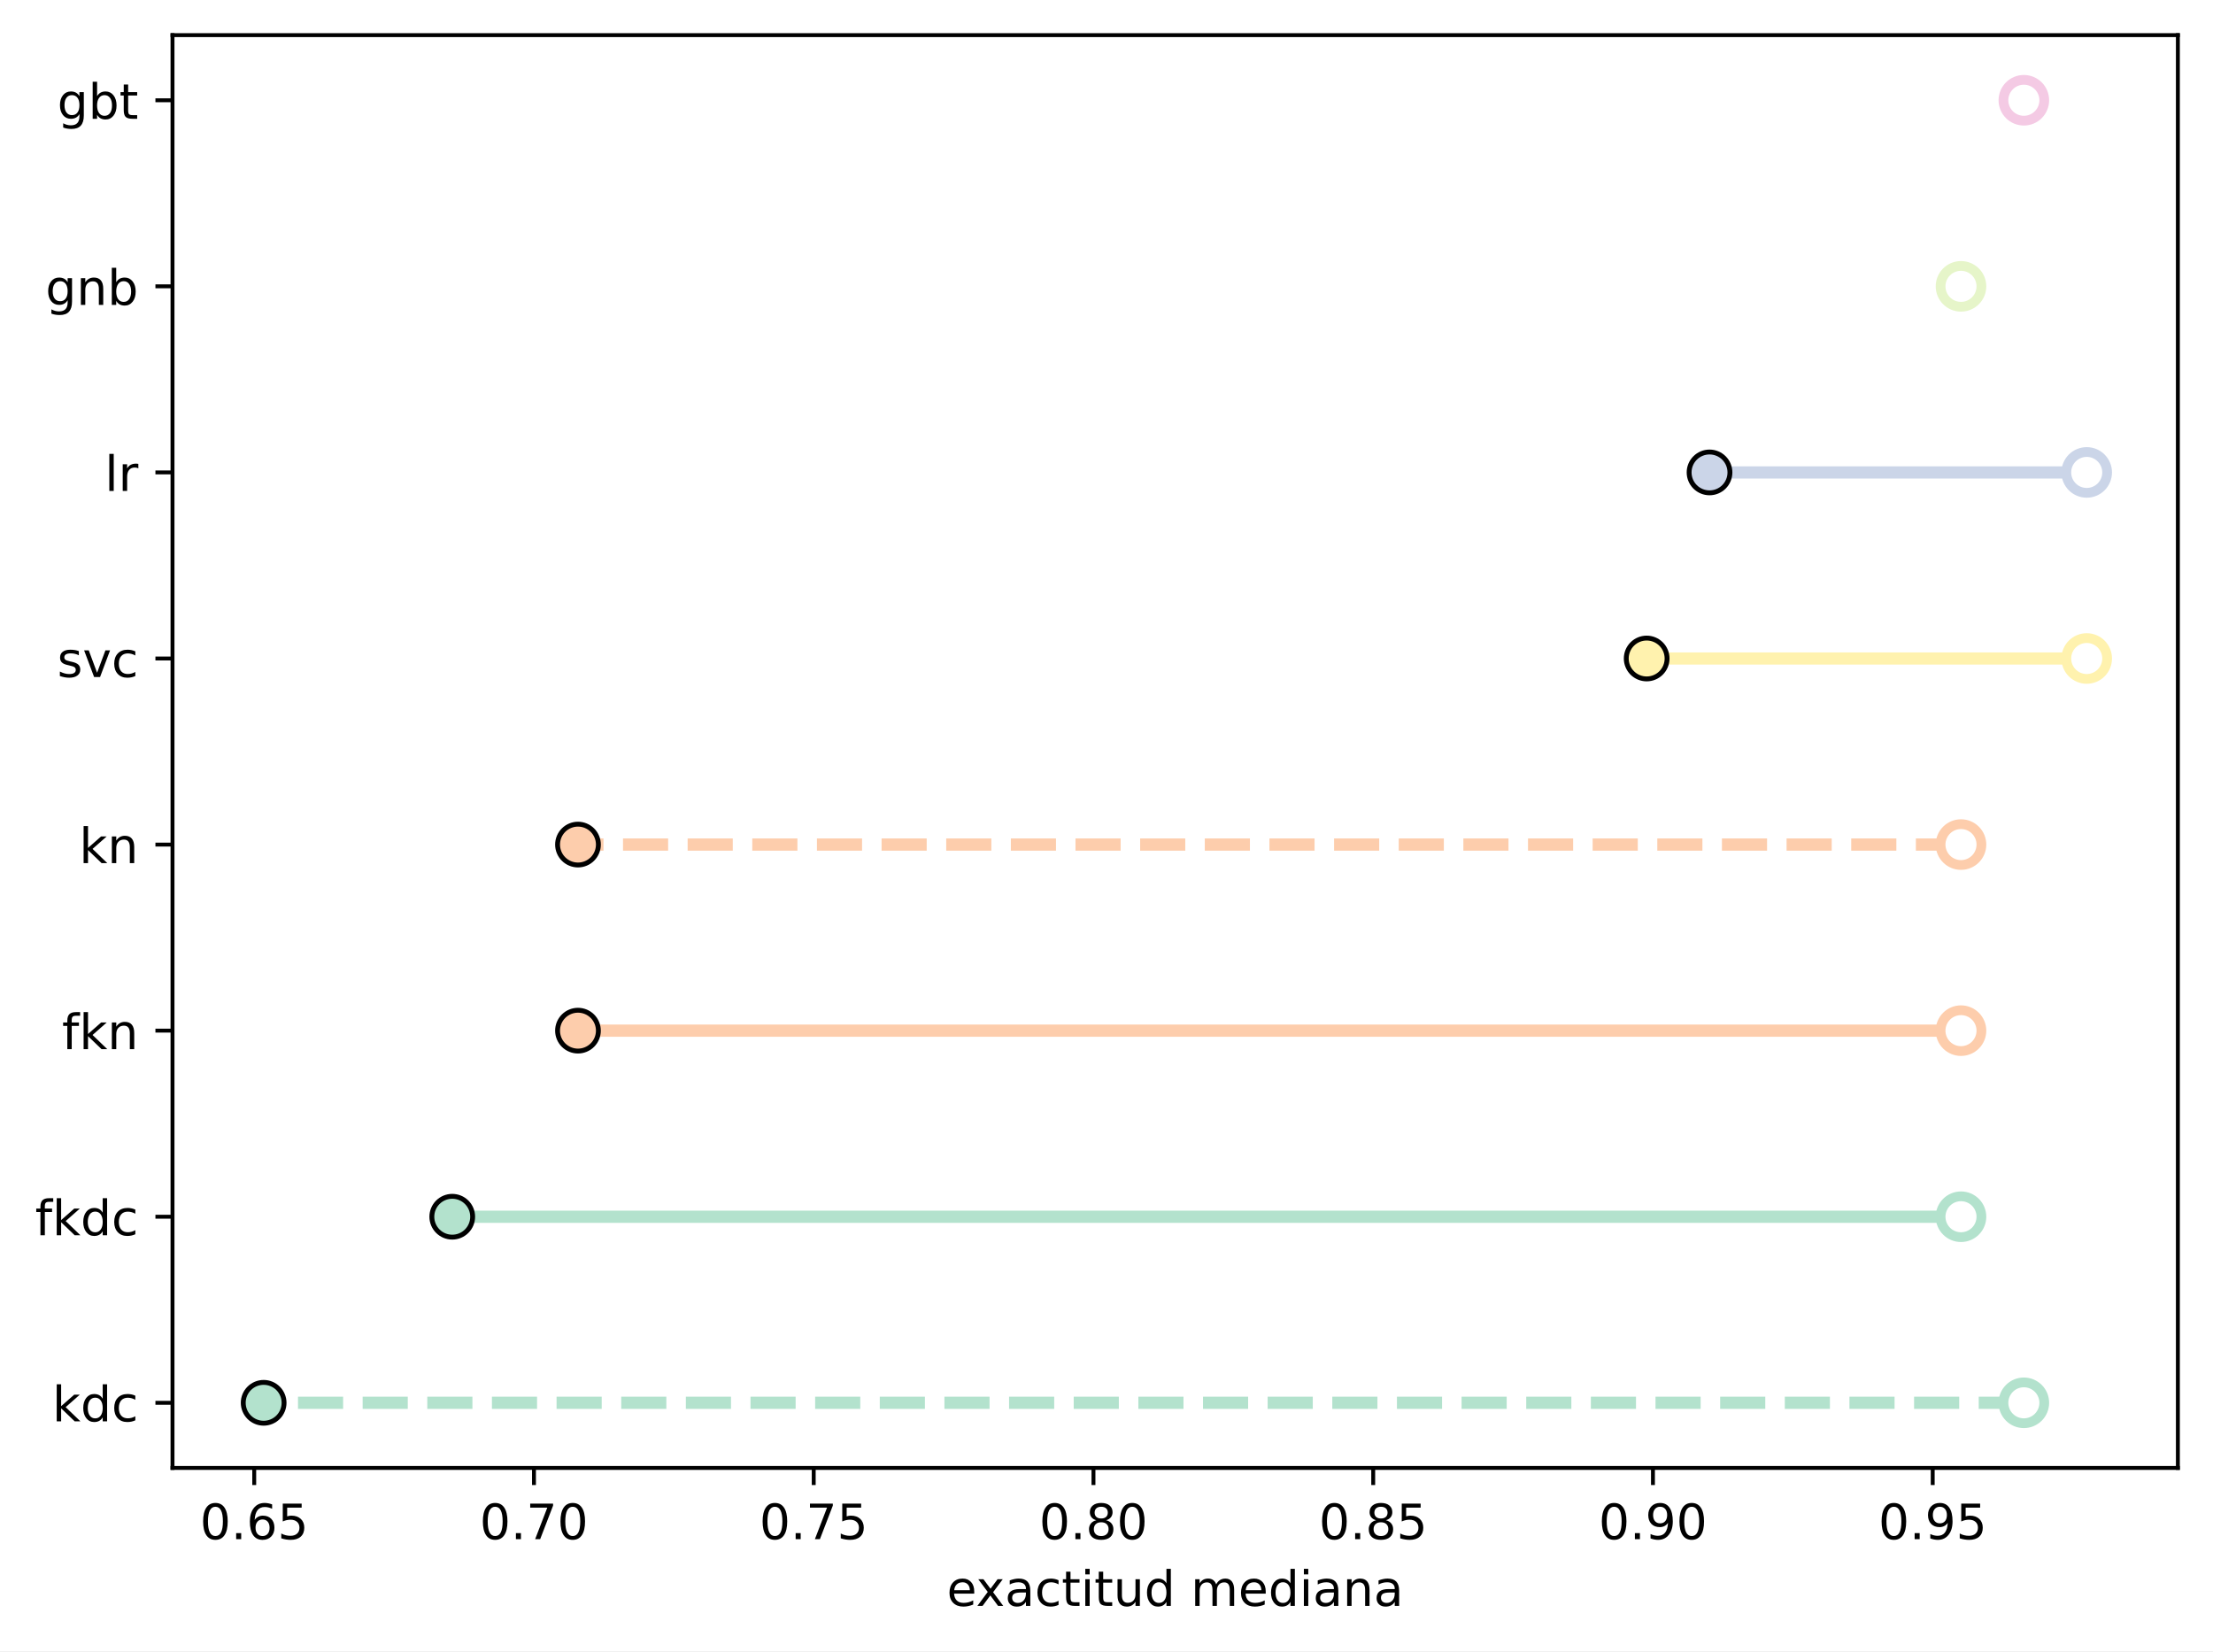
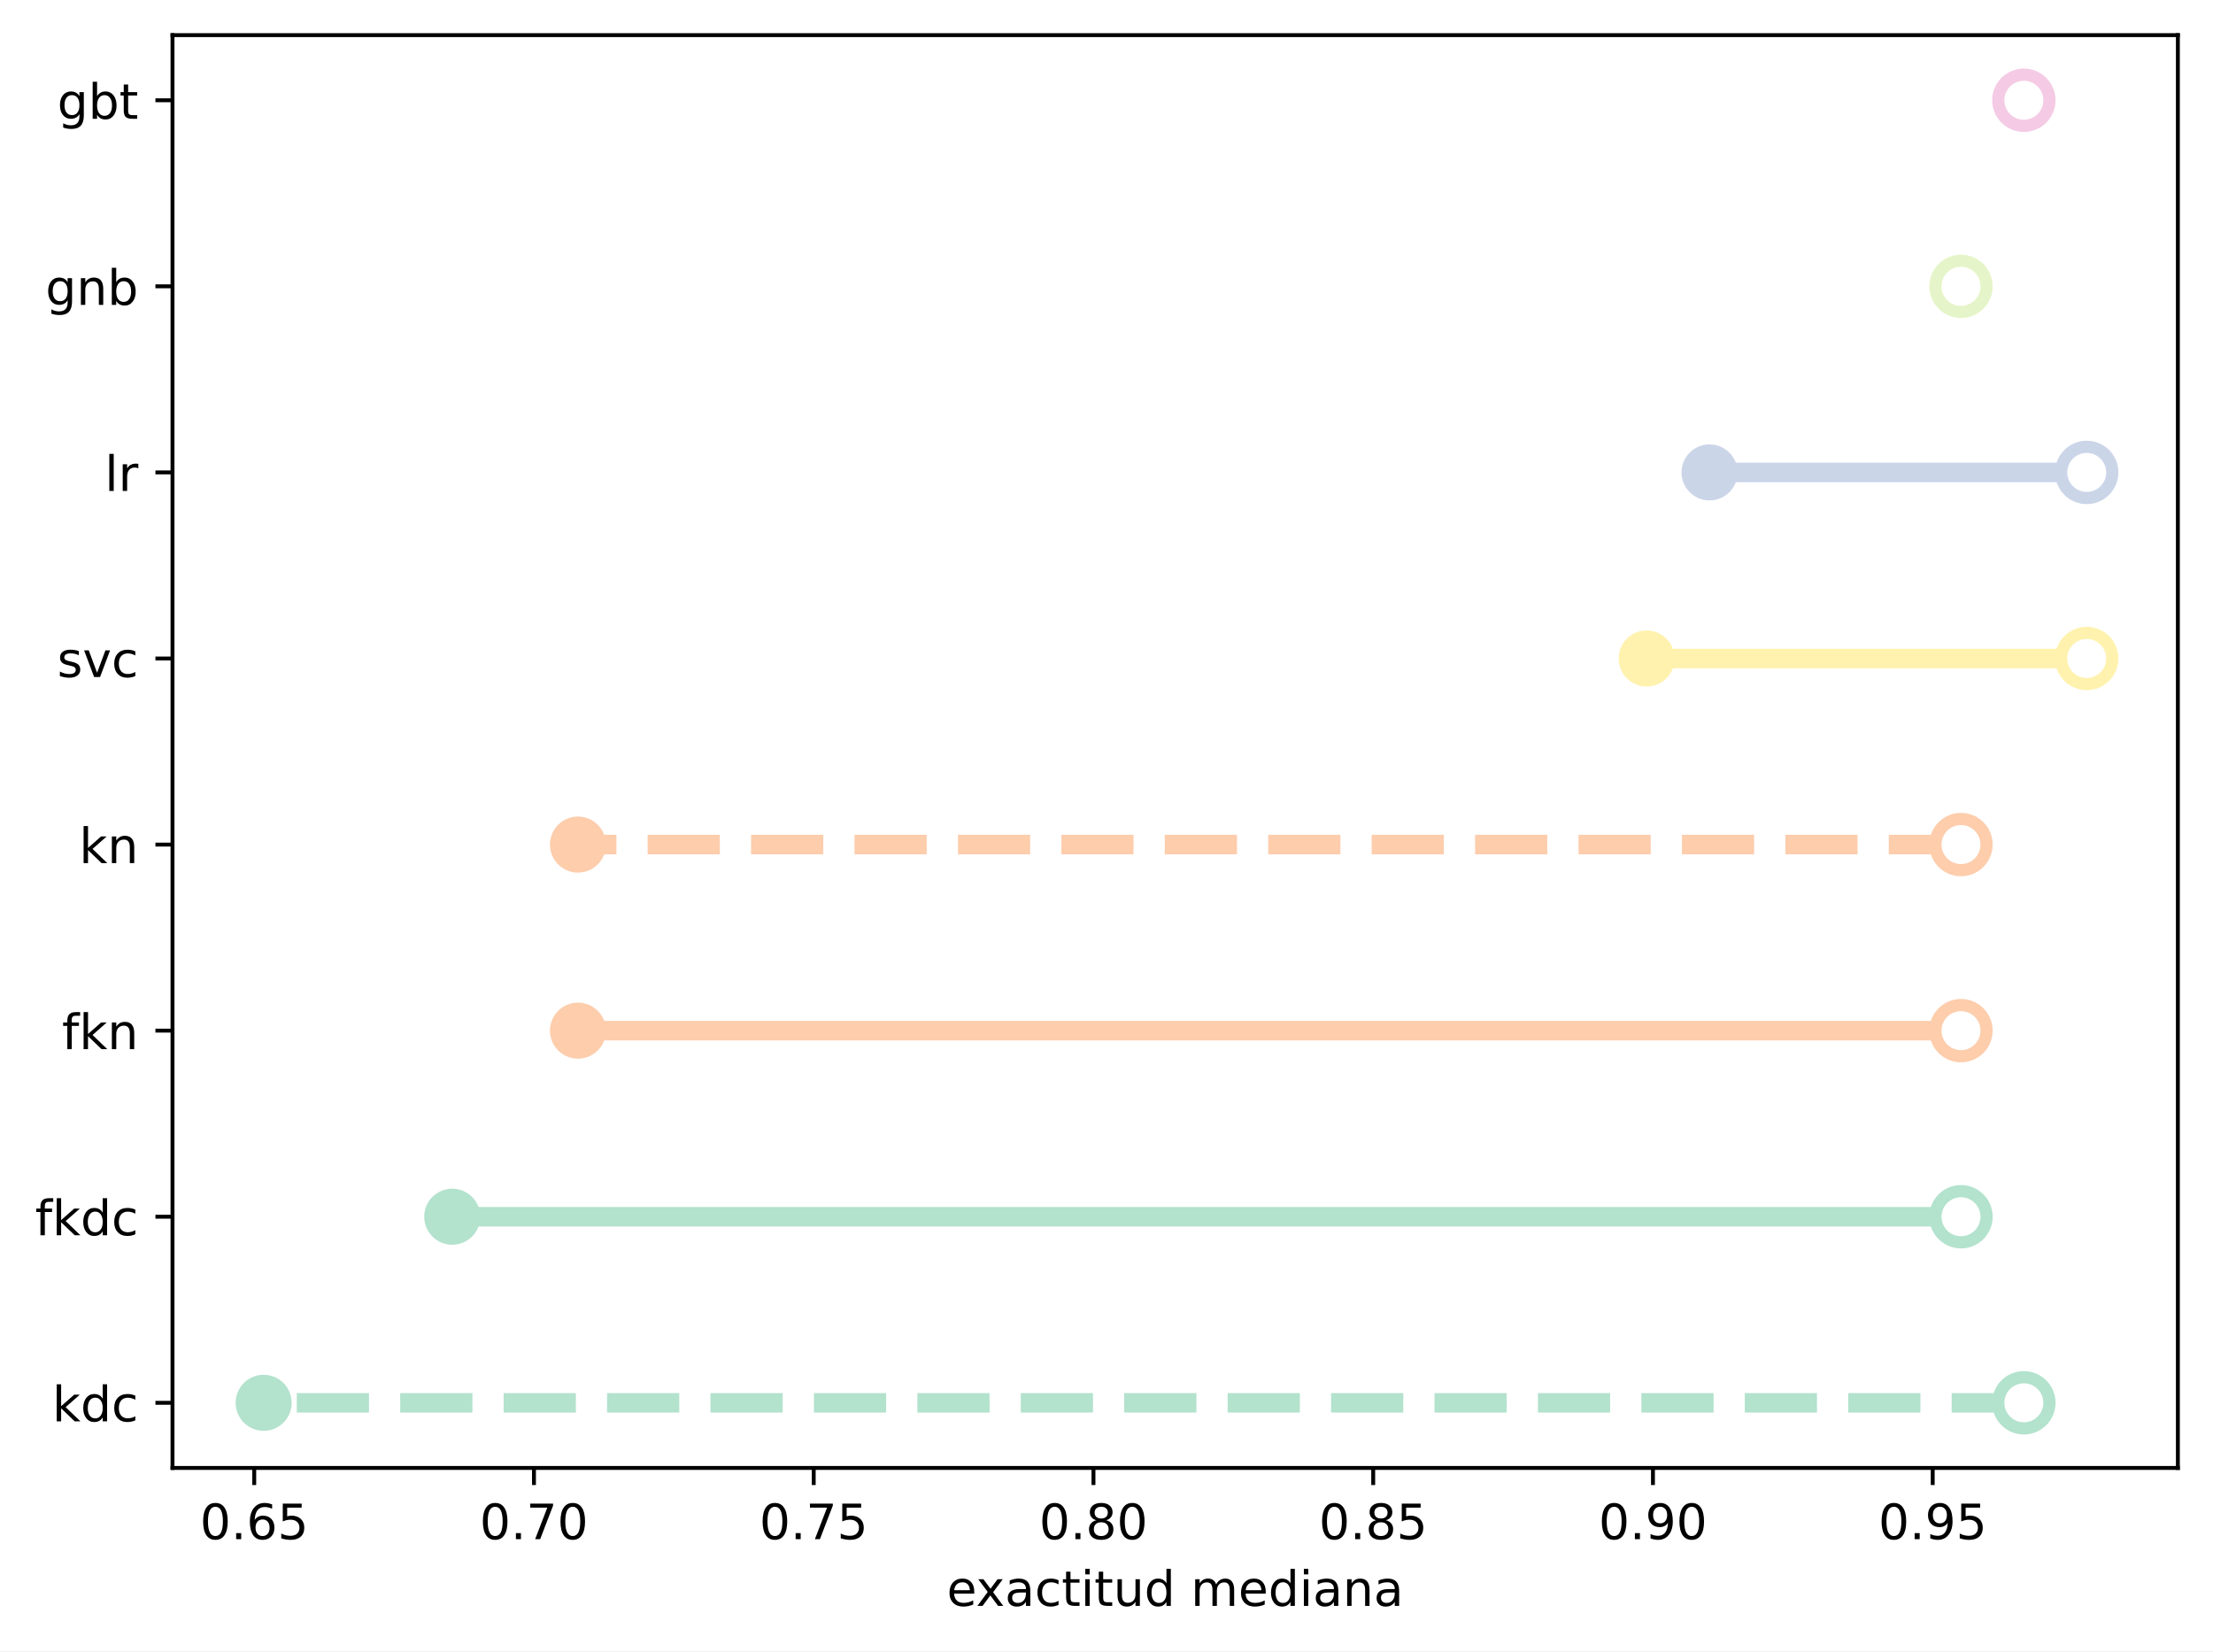
<svg xmlns="http://www.w3.org/2000/svg" xmlns:xlink="http://www.w3.org/1999/xlink" width="453.6pt" height="338.4pt" viewBox="0 0 453.6 338.4" version="1.1">
  <defs>
    <style type="text/css">*{stroke-linejoin: round; stroke-linecap: butt}</style>
  </defs>
  <g id="figure_1">
    <g id="patch_1">
      <path d="M 0 338.4  L 453.6 338.4  L 453.6 0  L 0 0  z " style="fill: #ffffff" />
    </g>
    <g id="axes_1">
      <g id="patch_2">
        <path d="M 35.358 300.844  L 446.4 300.844  L 446.4 7.2  L 35.358 7.2  z " style="fill: #ffffff" />
      </g>
      <g id="line2d_1">
-         <path d="M 414.831 287.496  L 54.042 287.496  " clip-path="url(#p0b9bec577f)" style="fill: none; stroke-dasharray: 9.25,4; stroke-dashoffset: 0; stroke: #b3e2cd; stroke-width: 2.5" />
+         <path d="M 414.831 287.496  L 54.042 287.496  " clip-path="url(#p0b9bec577f)" style="fill: none; stroke-dasharray: 14.8,6.4; stroke-dashoffset: 0; stroke: #b3e2cd; stroke-width: 4" />
      </g>
      <g id="line2d_2">
-         <path d="M 401.946 249.361  L 92.698 249.361  " clip-path="url(#p0b9bec577f)" style="fill: none; stroke: #b3e2cd; stroke-width: 2.5; stroke-linecap: square" />
+         <path d="M 401.946 249.361  L 92.698 249.361  " clip-path="url(#p0b9bec577f)" style="fill: none; stroke: #b3e2cd; stroke-width: 4; stroke-linecap: square" />
      </g>
      <g id="line2d_3">
-         <path d="M 401.946 211.225  L 118.468 211.225  " clip-path="url(#p0b9bec577f)" style="fill: none; stroke: #fdcdac; stroke-width: 2.5; stroke-linecap: square" />
+         <path d="M 401.946 211.225  L 118.468 211.225  " clip-path="url(#p0b9bec577f)" style="fill: none; stroke: #fdcdac; stroke-width: 4; stroke-linecap: square" />
      </g>
      <g id="line2d_4">
-         <path d="M 401.946 173.09  L 118.468 173.09  " clip-path="url(#p0b9bec577f)" style="fill: none; stroke-dasharray: 9.25,4; stroke-dashoffset: 0; stroke: #fdcdac; stroke-width: 2.5" />
+         <path d="M 401.946 173.09  L 118.468 173.09  " clip-path="url(#p0b9bec577f)" style="fill: none; stroke-dasharray: 14.8,6.4; stroke-dashoffset: 0; stroke: #fdcdac; stroke-width: 4" />
      </g>
      <g id="line2d_5">
-         <path d="M 427.716 134.954  L 337.519 134.954  " clip-path="url(#p0b9bec577f)" style="fill: none; stroke: #fff2ae; stroke-width: 2.5; stroke-linecap: square" />
+         <path d="M 427.716 134.954  L 337.519 134.954  " clip-path="url(#p0b9bec577f)" style="fill: none; stroke: #fff2ae; stroke-width: 4; stroke-linecap: square" />
      </g>
      <g id="line2d_6">
-         <path d="M 427.716 96.819  L 350.404 96.819  " clip-path="url(#p0b9bec577f)" style="fill: none; stroke: #cbd5e8; stroke-width: 2.5; stroke-linecap: square" />
+         <path d="M 427.716 96.819  L 350.404 96.819  " clip-path="url(#p0b9bec577f)" style="fill: none; stroke: #cbd5e8; stroke-width: 4; stroke-linecap: square" />
      </g>
      <g id="line2d_7">
-         <path d="M 401.946 58.683  L 401.946 58.683  " clip-path="url(#p0b9bec577f)" style="fill: none; stroke: #e6f5c9; stroke-width: 2.5; stroke-linecap: square" />
+         <path d="M 401.946 58.683  L 401.946 58.683  " clip-path="url(#p0b9bec577f)" style="fill: none; stroke: #e6f5c9; stroke-width: 4; stroke-linecap: square" />
      </g>
      <g id="line2d_8">
-         <path d="M 414.831 20.547  L 414.831 20.547  " clip-path="url(#p0b9bec577f)" style="fill: none; stroke: #f4cae4; stroke-width: 2.5; stroke-linecap: square" />
+         <path d="M 414.831 20.547  L 414.831 20.547  " clip-path="url(#p0b9bec577f)" style="fill: none; stroke: #f4cae4; stroke-width: 4; stroke-linecap: square" />
      </g>
      <g id="matplotlib.axis_1">
        <g id="xtick_1">
          <g id="line2d_9">
            <defs>
              <path id="m38f3b05bbe" d="M 0 0  L 0 3.5  " style="stroke: #000000; stroke-width: 0.8" />
            </defs>
            <g>
              <use xlink:href="#m38f3b05bbe" x="52.109" y="300.844" style="stroke: #000000; stroke-width: 0.8" />
            </g>
          </g>
          <g id="text_1">
            <g transform="translate(40.97594 315.4422) scale(0.1 -0.1)">
              <defs>
                <path id="DejaVuSans-30" d="M 2034 4250  Q 1547 4250 1301 3770  Q 1056 3291 1056 2328  Q 1056 1369 1301 889  Q 1547 409 2034 409  Q 2525 409 2770 889  Q 3016 1369 3016 2328  Q 3016 3291 2770 3770  Q 2525 4250 2034 4250  z M 2034 4750  Q 2819 4750 3233 4129  Q 3647 3509 3647 2328  Q 3647 1150 3233 529  Q 2819 -91 2034 -91  Q 1250 -91 836 529  Q 422 1150 422 2328  Q 422 3509 836 4129  Q 1250 4750 2034 4750  z " transform="scale(0.015625)" />
                <path id="DejaVuSans-2e" d="M 684 794  L 1344 794  L 1344 0  L 684 0  L 684 794  z " transform="scale(0.015625)" />
                <path id="DejaVuSans-36" d="M 2113 2584  Q 1688 2584 1439 2293  Q 1191 2003 1191 1497  Q 1191 994 1439 701  Q 1688 409 2113 409  Q 2538 409 2786 701  Q 3034 994 3034 1497  Q 3034 2003 2786 2293  Q 2538 2584 2113 2584  z M 3366 4563  L 3366 3988  Q 3128 4100 2886 4159  Q 2644 4219 2406 4219  Q 1781 4219 1451 3797  Q 1122 3375 1075 2522  Q 1259 2794 1537 2939  Q 1816 3084 2150 3084  Q 2853 3084 3261 2657  Q 3669 2231 3669 1497  Q 3669 778 3244 343  Q 2819 -91 2113 -91  Q 1303 -91 875 529  Q 447 1150 447 2328  Q 447 3434 972 4092  Q 1497 4750 2381 4750  Q 2619 4750 2861 4703  Q 3103 4656 3366 4563  z " transform="scale(0.015625)" />
                <path id="DejaVuSans-35" d="M 691 4666  L 3169 4666  L 3169 4134  L 1269 4134  L 1269 2991  Q 1406 3038 1543 3061  Q 1681 3084 1819 3084  Q 2600 3084 3056 2656  Q 3513 2228 3513 1497  Q 3513 744 3044 326  Q 2575 -91 1722 -91  Q 1428 -91 1123 -41  Q 819 9 494 109  L 494 744  Q 775 591 1075 516  Q 1375 441 1709 441  Q 2250 441 2565 725  Q 2881 1009 2881 1497  Q 2881 1984 2565 2268  Q 2250 2553 1709 2553  Q 1456 2553 1204 2497  Q 953 2441 691 2322  L 691 4666  z " transform="scale(0.015625)" />
              </defs>
              <use xlink:href="#DejaVuSans-30" />
              <use xlink:href="#DejaVuSans-2e" transform="translate(63.62305 0)" />
              <use xlink:href="#DejaVuSans-36" transform="translate(95.41016 0)" />
              <use xlink:href="#DejaVuSans-35" transform="translate(159.0332 0)" />
            </g>
          </g>
        </g>
        <g id="xtick_2">
          <g id="line2d_10">
            <g>
              <use xlink:href="#m38f3b05bbe" x="109.448" y="300.844" style="stroke: #000000; stroke-width: 0.8" />
            </g>
          </g>
          <g id="text_2">
            <g transform="translate(98.31568 315.4422) scale(0.1 -0.1)">
              <defs>
                <path id="DejaVuSans-37" d="M 525 4666  L 3525 4666  L 3525 4397  L 1831 0  L 1172 0  L 2766 4134  L 525 4134  L 525 4666  z " transform="scale(0.015625)" />
              </defs>
              <use xlink:href="#DejaVuSans-30" />
              <use xlink:href="#DejaVuSans-2e" transform="translate(63.62305 0)" />
              <use xlink:href="#DejaVuSans-37" transform="translate(95.41016 0)" />
              <use xlink:href="#DejaVuSans-30" transform="translate(159.0332 0)" />
            </g>
          </g>
        </g>
        <g id="xtick_3">
          <g id="line2d_11">
            <g>
              <use xlink:href="#m38f3b05bbe" x="166.788" y="300.844" style="stroke: #000000; stroke-width: 0.8" />
            </g>
          </g>
          <g id="text_3">
            <g transform="translate(155.6554 315.4422) scale(0.1 -0.1)">
              <use xlink:href="#DejaVuSans-30" />
              <use xlink:href="#DejaVuSans-2e" transform="translate(63.62305 0)" />
              <use xlink:href="#DejaVuSans-37" transform="translate(95.41016 0)" />
              <use xlink:href="#DejaVuSans-35" transform="translate(159.0332 0)" />
            </g>
          </g>
        </g>
        <g id="xtick_4">
          <g id="line2d_12">
            <g>
              <use xlink:href="#m38f3b05bbe" x="224.128" y="300.844" style="stroke: #000000; stroke-width: 0.8" />
            </g>
          </g>
          <g id="text_4">
            <g transform="translate(212.9952 315.4422) scale(0.1 -0.1)">
              <defs>
                <path id="DejaVuSans-38" d="M 2034 2216  Q 1584 2216 1326 1975  Q 1069 1734 1069 1313  Q 1069 891 1326 650  Q 1584 409 2034 409  Q 2484 409 2743 651  Q 3003 894 3003 1313  Q 3003 1734 2745 1975  Q 2488 2216 2034 2216  z M 1403 2484  Q 997 2584 770 2862  Q 544 3141 544 3541  Q 544 4100 942 4425  Q 1341 4750 2034 4750  Q 2731 4750 3128 4425  Q 3525 4100 3525 3541  Q 3525 3141 3298 2862  Q 3072 2584 2669 2484  Q 3125 2378 3379 2068  Q 3634 1759 3634 1313  Q 3634 634 3220 271  Q 2806 -91 2034 -91  Q 1263 -91 848 271  Q 434 634 434 1313  Q 434 1759 690 2068  Q 947 2378 1403 2484  z M 1172 3481  Q 1172 3119 1398 2916  Q 1625 2713 2034 2713  Q 2441 2713 2670 2916  Q 2900 3119 2900 3481  Q 2900 3844 2670 4047  Q 2441 4250 2034 4250  Q 1625 4250 1398 4047  Q 1172 3844 1172 3481  z " transform="scale(0.015625)" />
              </defs>
              <use xlink:href="#DejaVuSans-30" />
              <use xlink:href="#DejaVuSans-2e" transform="translate(63.62305 0)" />
              <use xlink:href="#DejaVuSans-38" transform="translate(95.41016 0)" />
              <use xlink:href="#DejaVuSans-30" transform="translate(159.0332 0)" />
            </g>
          </g>
        </g>
        <g id="xtick_5">
          <g id="line2d_13">
            <g>
              <use xlink:href="#m38f3b05bbe" x="281.468" y="300.844" style="stroke: #000000; stroke-width: 0.8" />
            </g>
          </g>
          <g id="text_5">
            <g transform="translate(270.3349 315.4422) scale(0.1 -0.1)">
              <use xlink:href="#DejaVuSans-30" />
              <use xlink:href="#DejaVuSans-2e" transform="translate(63.62305 0)" />
              <use xlink:href="#DejaVuSans-38" transform="translate(95.41016 0)" />
              <use xlink:href="#DejaVuSans-35" transform="translate(159.0332 0)" />
            </g>
          </g>
        </g>
        <g id="xtick_6">
          <g id="line2d_14">
            <g>
              <use xlink:href="#m38f3b05bbe" x="338.807" y="300.844" style="stroke: #000000; stroke-width: 0.8" />
            </g>
          </g>
          <g id="text_6">
            <g transform="translate(327.6746 315.4422) scale(0.1 -0.1)">
              <defs>
                <path id="DejaVuSans-39" d="M 703 97  L 703 672  Q 941 559 1184 500  Q 1428 441 1663 441  Q 2288 441 2617 861  Q 2947 1281 2994 2138  Q 2813 1869 2534 1725  Q 2256 1581 1919 1581  Q 1219 1581 811 2004  Q 403 2428 403 3163  Q 403 3881 828 4315  Q 1253 4750 1959 4750  Q 2769 4750 3195 4129  Q 3622 3509 3622 2328  Q 3622 1225 3098 567  Q 2575 -91 1691 -91  Q 1453 -91 1209 -44  Q 966 3 703 97  z M 1959 2075  Q 2384 2075 2632 2365  Q 2881 2656 2881 3163  Q 2881 3666 2632 3958  Q 2384 4250 1959 4250  Q 1534 4250 1286 3958  Q 1038 3666 1038 3163  Q 1038 2656 1286 2365  Q 1534 2075 1959 2075  z " transform="scale(0.015625)" />
              </defs>
              <use xlink:href="#DejaVuSans-30" />
              <use xlink:href="#DejaVuSans-2e" transform="translate(63.62305 0)" />
              <use xlink:href="#DejaVuSans-39" transform="translate(95.41016 0)" />
              <use xlink:href="#DejaVuSans-30" transform="translate(159.0332 0)" />
            </g>
          </g>
        </g>
        <g id="xtick_7">
          <g id="line2d_15">
            <g>
              <use xlink:href="#m38f3b05bbe" x="396.147" y="300.844" style="stroke: #000000; stroke-width: 0.8" />
            </g>
          </g>
          <g id="text_7">
            <g transform="translate(385.0144 315.4422) scale(0.1 -0.1)">
              <use xlink:href="#DejaVuSans-30" />
              <use xlink:href="#DejaVuSans-2e" transform="translate(63.62305 0)" />
              <use xlink:href="#DejaVuSans-39" transform="translate(95.41016 0)" />
              <use xlink:href="#DejaVuSans-35" transform="translate(159.0332 0)" />
            </g>
          </g>
        </g>
        <g id="text_8">
          <g transform="translate(194.0687 329.1203) scale(0.1 -0.1)">
            <defs>
              <path id="DejaVuSans-65" d="M 3597 1894  L 3597 1613  L 953 1613  Q 991 1019 1311 708  Q 1631 397 2203 397  Q 2534 397 2845 478  Q 3156 559 3463 722  L 3463 178  Q 3153 47 2828 -22  Q 2503 -91 2169 -91  Q 1331 -91 842 396  Q 353 884 353 1716  Q 353 2575 817 3079  Q 1281 3584 2069 3584  Q 2775 3584 3186 3129  Q 3597 2675 3597 1894  z M 3022 2063  Q 3016 2534 2758 2815  Q 2500 3097 2075 3097  Q 1594 3097 1305 2825  Q 1016 2553 972 2059  L 3022 2063  z " transform="scale(0.015625)" />
              <path id="DejaVuSans-78" d="M 3513 3500  L 2247 1797  L 3578 0  L 2900 0  L 1881 1375  L 863 0  L 184 0  L 1544 1831  L 300 3500  L 978 3500  L 1906 2253  L 2834 3500  L 3513 3500  z " transform="scale(0.015625)" />
              <path id="DejaVuSans-61" d="M 2194 1759  Q 1497 1759 1228 1600  Q 959 1441 959 1056  Q 959 750 1161 570  Q 1363 391 1709 391  Q 2188 391 2477 730  Q 2766 1069 2766 1631  L 2766 1759  L 2194 1759  z M 3341 1997  L 3341 0  L 2766 0  L 2766 531  Q 2569 213 2275 61  Q 1981 -91 1556 -91  Q 1019 -91 701 211  Q 384 513 384 1019  Q 384 1609 779 1909  Q 1175 2209 1959 2209  L 2766 2209  L 2766 2266  Q 2766 2663 2505 2880  Q 2244 3097 1772 3097  Q 1472 3097 1187 3025  Q 903 2953 641 2809  L 641 3341  Q 956 3463 1253 3523  Q 1550 3584 1831 3584  Q 2591 3584 2966 3190  Q 3341 2797 3341 1997  z " transform="scale(0.015625)" />
              <path id="DejaVuSans-63" d="M 3122 3366  L 3122 2828  Q 2878 2963 2633 3030  Q 2388 3097 2138 3097  Q 1578 3097 1268 2742  Q 959 2388 959 1747  Q 959 1106 1268 751  Q 1578 397 2138 397  Q 2388 397 2633 464  Q 2878 531 3122 666  L 3122 134  Q 2881 22 2623 -34  Q 2366 -91 2075 -91  Q 1284 -91 818 406  Q 353 903 353 1747  Q 353 2603 823 3093  Q 1294 3584 2113 3584  Q 2378 3584 2631 3529  Q 2884 3475 3122 3366  z " transform="scale(0.015625)" />
              <path id="DejaVuSans-74" d="M 1172 4494  L 1172 3500  L 2356 3500  L 2356 3053  L 1172 3053  L 1172 1153  Q 1172 725 1289 603  Q 1406 481 1766 481  L 2356 481  L 2356 0  L 1766 0  Q 1100 0 847 248  Q 594 497 594 1153  L 594 3053  L 172 3053  L 172 3500  L 594 3500  L 594 4494  L 1172 4494  z " transform="scale(0.015625)" />
              <path id="DejaVuSans-69" d="M 603 3500  L 1178 3500  L 1178 0  L 603 0  L 603 3500  z M 603 4863  L 1178 4863  L 1178 4134  L 603 4134  L 603 4863  z " transform="scale(0.015625)" />
              <path id="DejaVuSans-75" d="M 544 1381  L 544 3500  L 1119 3500  L 1119 1403  Q 1119 906 1312 657  Q 1506 409 1894 409  Q 2359 409 2629 706  Q 2900 1003 2900 1516  L 2900 3500  L 3475 3500  L 3475 0  L 2900 0  L 2900 538  Q 2691 219 2414 64  Q 2138 -91 1772 -91  Q 1169 -91 856 284  Q 544 659 544 1381  z M 1991 3584  L 1991 3584  z " transform="scale(0.015625)" />
              <path id="DejaVuSans-64" d="M 2906 2969  L 2906 4863  L 3481 4863  L 3481 0  L 2906 0  L 2906 525  Q 2725 213 2448 61  Q 2172 -91 1784 -91  Q 1150 -91 751 415  Q 353 922 353 1747  Q 353 2572 751 3078  Q 1150 3584 1784 3584  Q 2172 3584 2448 3432  Q 2725 3281 2906 2969  z M 947 1747  Q 947 1113 1208 752  Q 1469 391 1925 391  Q 2381 391 2643 752  Q 2906 1113 2906 1747  Q 2906 2381 2643 2742  Q 2381 3103 1925 3103  Q 1469 3103 1208 2742  Q 947 2381 947 1747  z " transform="scale(0.015625)" />
              <path id="DejaVuSans-20" transform="scale(0.015625)" />
              <path id="DejaVuSans-6d" d="M 3328 2828  Q 3544 3216 3844 3400  Q 4144 3584 4550 3584  Q 5097 3584 5394 3201  Q 5691 2819 5691 2113  L 5691 0  L 5113 0  L 5113 2094  Q 5113 2597 4934 2840  Q 4756 3084 4391 3084  Q 3944 3084 3684 2787  Q 3425 2491 3425 1978  L 3425 0  L 2847 0  L 2847 2094  Q 2847 2600 2669 2842  Q 2491 3084 2119 3084  Q 1678 3084 1418 2786  Q 1159 2488 1159 1978  L 1159 0  L 581 0  L 581 3500  L 1159 3500  L 1159 2956  Q 1356 3278 1631 3431  Q 1906 3584 2284 3584  Q 2666 3584 2933 3390  Q 3200 3197 3328 2828  z " transform="scale(0.015625)" />
              <path id="DejaVuSans-6e" d="M 3513 2113  L 3513 0  L 2938 0  L 2938 2094  Q 2938 2591 2744 2837  Q 2550 3084 2163 3084  Q 1697 3084 1428 2787  Q 1159 2491 1159 1978  L 1159 0  L 581 0  L 581 3500  L 1159 3500  L 1159 2956  Q 1366 3272 1645 3428  Q 1925 3584 2291 3584  Q 2894 3584 3203 3211  Q 3513 2838 3513 2113  z " transform="scale(0.015625)" />
            </defs>
            <use xlink:href="#DejaVuSans-65" />
            <use xlink:href="#DejaVuSans-78" transform="translate(59.77344 0)" />
            <use xlink:href="#DejaVuSans-61" transform="translate(118.9531 0)" />
            <use xlink:href="#DejaVuSans-63" transform="translate(180.2324 0)" />
            <use xlink:href="#DejaVuSans-74" transform="translate(235.2129 0)" />
            <use xlink:href="#DejaVuSans-69" transform="translate(274.4219 0)" />
            <use xlink:href="#DejaVuSans-74" transform="translate(302.2051 0)" />
            <use xlink:href="#DejaVuSans-75" transform="translate(341.4141 0)" />
            <use xlink:href="#DejaVuSans-64" transform="translate(404.793 0)" />
            <use xlink:href="#DejaVuSans-20" transform="translate(468.2695 0)" />
            <use xlink:href="#DejaVuSans-6d" transform="translate(500.0566 0)" />
            <use xlink:href="#DejaVuSans-65" transform="translate(597.4688 0)" />
            <use xlink:href="#DejaVuSans-64" transform="translate(658.9922 0)" />
            <use xlink:href="#DejaVuSans-69" transform="translate(722.4688 0)" />
            <use xlink:href="#DejaVuSans-61" transform="translate(750.252 0)" />
            <use xlink:href="#DejaVuSans-6e" transform="translate(811.5312 0)" />
            <use xlink:href="#DejaVuSans-61" transform="translate(874.9102 0)" />
          </g>
        </g>
      </g>
      <g id="matplotlib.axis_2">
        <g id="ytick_1">
          <g id="line2d_16">
            <defs>
              <path id="mbd2f377c6c" d="M 0 0  L -3.5 0  " style="stroke: #000000; stroke-width: 0.8" />
            </defs>
            <g>
              <use xlink:href="#mbd2f377c6c" x="35.358" y="287.496" style="stroke: #000000; stroke-width: 0.8" />
            </g>
          </g>
          <g id="text_9">
            <g transform="translate(10.72031 291.2955) scale(0.1 -0.1)">
              <defs>
                <path id="DejaVuSans-6b" d="M 581 4863  L 1159 4863  L 1159 1991  L 2875 3500  L 3609 3500  L 1753 1863  L 3688 0  L 2938 0  L 1159 1709  L 1159 0  L 581 0  L 581 4863  z " transform="scale(0.015625)" />
              </defs>
              <use xlink:href="#DejaVuSans-6b" />
              <use xlink:href="#DejaVuSans-64" transform="translate(57.91016 0)" />
              <use xlink:href="#DejaVuSans-63" transform="translate(121.3867 0)" />
            </g>
          </g>
        </g>
        <g id="ytick_2">
          <g id="line2d_17">
            <g>
              <use xlink:href="#mbd2f377c6c" x="35.358" y="249.361" style="stroke: #000000; stroke-width: 0.8" />
            </g>
          </g>
          <g id="text_10">
            <g transform="translate(7.2 253.16) scale(0.1 -0.1)">
              <defs>
                <path id="DejaVuSans-66" d="M 2375 4863  L 2375 4384  L 1825 4384  Q 1516 4384 1395 4259  Q 1275 4134 1275 3809  L 1275 3500  L 2222 3500  L 2222 3053  L 1275 3053  L 1275 0  L 697 0  L 697 3053  L 147 3053  L 147 3500  L 697 3500  L 697 3744  Q 697 4328 969 4595  Q 1241 4863 1831 4863  L 2375 4863  z " transform="scale(0.015625)" />
              </defs>
              <use xlink:href="#DejaVuSans-66" />
              <use xlink:href="#DejaVuSans-6b" transform="translate(35.20508 0)" />
              <use xlink:href="#DejaVuSans-64" transform="translate(93.11523 0)" />
              <use xlink:href="#DejaVuSans-63" transform="translate(156.5918 0)" />
            </g>
          </g>
        </g>
        <g id="ytick_3">
          <g id="line2d_18">
            <g>
              <use xlink:href="#mbd2f377c6c" x="35.358" y="211.225" style="stroke: #000000; stroke-width: 0.8" />
            </g>
          </g>
          <g id="text_11">
            <g transform="translate(12.70937 215.0244) scale(0.1 -0.1)">
              <use xlink:href="#DejaVuSans-66" />
              <use xlink:href="#DejaVuSans-6b" transform="translate(35.20508 0)" />
              <use xlink:href="#DejaVuSans-6e" transform="translate(93.11523 0)" />
            </g>
          </g>
        </g>
        <g id="ytick_4">
          <g id="line2d_19">
            <g>
              <use xlink:href="#mbd2f377c6c" x="35.358" y="173.09" style="stroke: #000000; stroke-width: 0.8" />
            </g>
          </g>
          <g id="text_12">
            <g transform="translate(16.22969 176.8889) scale(0.1 -0.1)">
              <use xlink:href="#DejaVuSans-6b" />
              <use xlink:href="#DejaVuSans-6e" transform="translate(57.91016 0)" />
            </g>
          </g>
        </g>
        <g id="ytick_5">
          <g id="line2d_20">
            <g>
              <use xlink:href="#mbd2f377c6c" x="35.358" y="134.954" style="stroke: #000000; stroke-width: 0.8" />
            </g>
          </g>
          <g id="text_13">
            <g transform="translate(11.73125 138.7533) scale(0.1 -0.1)">
              <defs>
                <path id="DejaVuSans-73" d="M 2834 3397  L 2834 2853  Q 2591 2978 2328 3040  Q 2066 3103 1784 3103  Q 1356 3103 1142 2972  Q 928 2841 928 2578  Q 928 2378 1081 2264  Q 1234 2150 1697 2047  L 1894 2003  Q 2506 1872 2764 1633  Q 3022 1394 3022 966  Q 3022 478 2636 193  Q 2250 -91 1575 -91  Q 1294 -91 989 -36  Q 684 19 347 128  L 347 722  Q 666 556 975 473  Q 1284 391 1588 391  Q 1994 391 2212 530  Q 2431 669 2431 922  Q 2431 1156 2273 1281  Q 2116 1406 1581 1522  L 1381 1569  Q 847 1681 609 1914  Q 372 2147 372 2553  Q 372 3047 722 3315  Q 1072 3584 1716 3584  Q 2034 3584 2315 3537  Q 2597 3491 2834 3397  z " transform="scale(0.015625)" />
                <path id="DejaVuSans-76" d="M 191 3500  L 800 3500  L 1894 563  L 2988 3500  L 3597 3500  L 2284 0  L 1503 0  L 191 3500  z " transform="scale(0.015625)" />
              </defs>
              <use xlink:href="#DejaVuSans-73" />
              <use xlink:href="#DejaVuSans-76" transform="translate(52.09961 0)" />
              <use xlink:href="#DejaVuSans-63" transform="translate(111.2793 0)" />
            </g>
          </g>
        </g>
        <g id="ytick_6">
          <g id="line2d_21">
            <g>
              <use xlink:href="#mbd2f377c6c" x="35.358" y="96.819" style="stroke: #000000; stroke-width: 0.8" />
            </g>
          </g>
          <g id="text_14">
            <g transform="translate(21.46875 100.6178) scale(0.1 -0.1)">
              <defs>
                <path id="DejaVuSans-6c" d="M 603 4863  L 1178 4863  L 1178 0  L 603 0  L 603 4863  z " transform="scale(0.015625)" />
                <path id="DejaVuSans-72" d="M 2631 2963  Q 2534 3019 2420 3045  Q 2306 3072 2169 3072  Q 1681 3072 1420 2755  Q 1159 2438 1159 1844  L 1159 0  L 581 0  L 581 3500  L 1159 3500  L 1159 2956  Q 1341 3275 1631 3429  Q 1922 3584 2338 3584  Q 2397 3584 2469 3576  Q 2541 3569 2628 3553  L 2631 2963  z " transform="scale(0.015625)" />
              </defs>
              <use xlink:href="#DejaVuSans-6c" />
              <use xlink:href="#DejaVuSans-72" transform="translate(27.7832 0)" />
            </g>
          </g>
        </g>
        <g id="ytick_7">
          <g id="line2d_22">
            <g>
              <use xlink:href="#mbd2f377c6c" x="35.358" y="58.683" style="stroke: #000000; stroke-width: 0.8" />
            </g>
          </g>
          <g id="text_15">
            <g transform="translate(9.323438 62.48221) scale(0.1 -0.1)">
              <defs>
                <path id="DejaVuSans-67" d="M 2906 1791  Q 2906 2416 2648 2759  Q 2391 3103 1925 3103  Q 1463 3103 1205 2759  Q 947 2416 947 1791  Q 947 1169 1205 825  Q 1463 481 1925 481  Q 2391 481 2648 825  Q 2906 1169 2906 1791  z M 3481 434  Q 3481 -459 3084 -895  Q 2688 -1331 1869 -1331  Q 1566 -1331 1297 -1286  Q 1028 -1241 775 -1147  L 775 -588  Q 1028 -725 1275 -790  Q 1522 -856 1778 -856  Q 2344 -856 2625 -561  Q 2906 -266 2906 331  L 2906 616  Q 2728 306 2450 153  Q 2172 0 1784 0  Q 1141 0 747 490  Q 353 981 353 1791  Q 353 2603 747 3093  Q 1141 3584 1784 3584  Q 2172 3584 2450 3431  Q 2728 3278 2906 2969  L 2906 3500  L 3481 3500  L 3481 434  z " transform="scale(0.015625)" />
                <path id="DejaVuSans-62" d="M 3116 1747  Q 3116 2381 2855 2742  Q 2594 3103 2138 3103  Q 1681 3103 1420 2742  Q 1159 2381 1159 1747  Q 1159 1113 1420 752  Q 1681 391 2138 391  Q 2594 391 2855 752  Q 3116 1113 3116 1747  z M 1159 2969  Q 1341 3281 1617 3432  Q 1894 3584 2278 3584  Q 2916 3584 3314 3078  Q 3713 2572 3713 1747  Q 3713 922 3314 415  Q 2916 -91 2278 -91  Q 1894 -91 1617 61  Q 1341 213 1159 525  L 1159 0  L 581 0  L 581 4863  L 1159 4863  L 1159 2969  z " transform="scale(0.015625)" />
              </defs>
              <use xlink:href="#DejaVuSans-67" />
              <use xlink:href="#DejaVuSans-6e" transform="translate(63.47656 0)" />
              <use xlink:href="#DejaVuSans-62" transform="translate(126.8555 0)" />
            </g>
          </g>
        </g>
        <g id="ytick_8">
          <g id="line2d_23">
            <g>
              <use xlink:href="#mbd2f377c6c" x="35.358" y="20.547" style="stroke: #000000; stroke-width: 0.8" />
            </g>
          </g>
          <g id="text_16">
            <g transform="translate(11.74062 24.34666) scale(0.1 -0.1)">
              <use xlink:href="#DejaVuSans-67" />
              <use xlink:href="#DejaVuSans-62" transform="translate(63.47656 0)" />
              <use xlink:href="#DejaVuSans-74" transform="translate(126.9531 0)" />
            </g>
          </g>
        </g>
      </g>
      <g id="PathCollection_1">
        <defs>
-           <path id="mc43c6efc77" d="M 0 4.183  C 1.109 4.183 2.174 3.743 2.958 2.958  C 3.743 2.174 4.183 1.109 4.183 0  C 4.183 -1.109 3.743 -2.174 2.958 -2.958  C 2.174 -3.743 1.109 -4.183 0 -4.183  C -1.109 -4.183 -2.174 -3.743 -2.958 -2.958  C -3.743 -2.174 -4.183 -1.109 -4.183 0  C -4.183 1.109 -3.743 2.174 -2.958 2.958  C -2.174 3.743 -1.109 4.183 0 4.183  z " style="stroke: #000000" />
-         </defs>
-         <g clip-path="url(#p0b9bec577f)">
-           <use xlink:href="#mc43c6efc77" x="54.042" y="287.496" style="fill: #b3e2cd; stroke: #000000" />
+           <path id="m1665d279d3" d="M 0 5.244  C 1.391 5.244 2.725 4.691 3.708 3.708  C 4.691 2.725 5.244 1.391 5.244 0  C 5.244 -1.391 4.691 -2.725 3.708 -3.708  C 2.725 -4.691 1.391 -5.244 0 -5.244  C -1.391 -5.244 -2.725 -4.691 -3.708 -3.708  C -4.691 -2.725 -5.244 -1.391 -5.244 0  C -5.244 1.391 -4.691 2.725 -3.708 3.708  C -2.725 4.691 -1.391 5.244 0 5.244  z " style="stroke: #b3e2cd" />
+         </defs>
+         <g clip-path="url(#p0b9bec577f)">
+           <use xlink:href="#m1665d279d3" x="54.042" y="287.496" style="fill: #b3e2cd; stroke: #b3e2cd" />
        </g>
      </g>
      <g id="PathCollection_2">
        <defs>
-           <path id="m9fbe4a47ba" d="M 0 4.183  C 1.109 4.183 2.174 3.743 2.958 2.958  C 3.743 2.174 4.183 1.109 4.183 0  C 4.183 -1.109 3.743 -2.174 2.958 -2.958  C 2.174 -3.743 1.109 -4.183 0 -4.183  C -1.109 -4.183 -2.174 -3.743 -2.958 -2.958  C -3.743 -2.174 -4.183 -1.109 -4.183 0  C -4.183 1.109 -3.743 2.174 -2.958 2.958  C -2.174 3.743 -1.109 4.183 0 4.183  z " style="stroke: #b3e2cd; stroke-width: 2" />
-         </defs>
-         <g clip-path="url(#p0b9bec577f)">
-           <use xlink:href="#m9fbe4a47ba" x="414.831" y="287.496" style="fill: #ffffff; stroke: #b3e2cd; stroke-width: 2" />
+           <path id="m193801189d" d="M 0 5.244  C 1.391 5.244 2.725 4.691 3.708 3.708  C 4.691 2.725 5.244 1.391 5.244 0  C 5.244 -1.391 4.691 -2.725 3.708 -3.708  C 2.725 -4.691 1.391 -5.244 0 -5.244  C -1.391 -5.244 -2.725 -4.691 -3.708 -3.708  C -4.691 -2.725 -5.244 -1.391 -5.244 0  C -5.244 1.391 -4.691 2.725 -3.708 3.708  C -2.725 4.691 -1.391 5.244 0 5.244  z " style="stroke: #b3e2cd; stroke-width: 2.5" />
+         </defs>
+         <g clip-path="url(#p0b9bec577f)">
+           <use xlink:href="#m193801189d" x="414.831" y="287.496" style="fill: #ffffff; stroke: #b3e2cd; stroke-width: 2.5" />
        </g>
      </g>
      <g id="PathCollection_3">
        <g clip-path="url(#p0b9bec577f)">
-           <use xlink:href="#mc43c6efc77" x="92.698" y="249.361" style="fill: #b3e2cd; stroke: #000000" />
+           <use xlink:href="#m1665d279d3" x="92.698" y="249.361" style="fill: #b3e2cd; stroke: #b3e2cd" />
        </g>
      </g>
      <g id="PathCollection_4">
        <g clip-path="url(#p0b9bec577f)">
-           <use xlink:href="#m9fbe4a47ba" x="401.946" y="249.361" style="fill: #ffffff; stroke: #b3e2cd; stroke-width: 2" />
+           <use xlink:href="#m193801189d" x="401.946" y="249.361" style="fill: #ffffff; stroke: #b3e2cd; stroke-width: 2.5" />
        </g>
      </g>
      <g id="PathCollection_5">
        <defs>
-           <path id="m2620cee65f" d="M 0 4.183  C 1.109 4.183 2.174 3.743 2.958 2.958  C 3.743 2.174 4.183 1.109 4.183 0  C 4.183 -1.109 3.743 -2.174 2.958 -2.958  C 2.174 -3.743 1.109 -4.183 0 -4.183  C -1.109 -4.183 -2.174 -3.743 -2.958 -2.958  C -3.743 -2.174 -4.183 -1.109 -4.183 0  C -4.183 1.109 -3.743 2.174 -2.958 2.958  C -2.174 3.743 -1.109 4.183 0 4.183  z " style="stroke: #000000" />
-         </defs>
-         <g clip-path="url(#p0b9bec577f)">
-           <use xlink:href="#m2620cee65f" x="118.468" y="211.225" style="fill: #fdcdac; stroke: #000000" />
+           <path id="me0c710c69c" d="M 0 5.244  C 1.391 5.244 2.725 4.691 3.708 3.708  C 4.691 2.725 5.244 1.391 5.244 0  C 5.244 -1.391 4.691 -2.725 3.708 -3.708  C 2.725 -4.691 1.391 -5.244 0 -5.244  C -1.391 -5.244 -2.725 -4.691 -3.708 -3.708  C -4.691 -2.725 -5.244 -1.391 -5.244 0  C -5.244 1.391 -4.691 2.725 -3.708 3.708  C -2.725 4.691 -1.391 5.244 0 5.244  z " style="stroke: #fdcdac" />
+         </defs>
+         <g clip-path="url(#p0b9bec577f)">
+           <use xlink:href="#me0c710c69c" x="118.468" y="211.225" style="fill: #fdcdac; stroke: #fdcdac" />
        </g>
      </g>
      <g id="PathCollection_6">
        <defs>
-           <path id="m2ed70eaf12" d="M 0 4.183  C 1.109 4.183 2.174 3.743 2.958 2.958  C 3.743 2.174 4.183 1.109 4.183 0  C 4.183 -1.109 3.743 -2.174 2.958 -2.958  C 2.174 -3.743 1.109 -4.183 0 -4.183  C -1.109 -4.183 -2.174 -3.743 -2.958 -2.958  C -3.743 -2.174 -4.183 -1.109 -4.183 0  C -4.183 1.109 -3.743 2.174 -2.958 2.958  C -2.174 3.743 -1.109 4.183 0 4.183  z " style="stroke: #fdcdac; stroke-width: 2" />
-         </defs>
-         <g clip-path="url(#p0b9bec577f)">
-           <use xlink:href="#m2ed70eaf12" x="401.946" y="211.225" style="fill: #ffffff; stroke: #fdcdac; stroke-width: 2" />
+           <path id="ma60427dc86" d="M 0 5.244  C 1.391 5.244 2.725 4.691 3.708 3.708  C 4.691 2.725 5.244 1.391 5.244 0  C 5.244 -1.391 4.691 -2.725 3.708 -3.708  C 2.725 -4.691 1.391 -5.244 0 -5.244  C -1.391 -5.244 -2.725 -4.691 -3.708 -3.708  C -4.691 -2.725 -5.244 -1.391 -5.244 0  C -5.244 1.391 -4.691 2.725 -3.708 3.708  C -2.725 4.691 -1.391 5.244 0 5.244  z " style="stroke: #fdcdac; stroke-width: 2.5" />
+         </defs>
+         <g clip-path="url(#p0b9bec577f)">
+           <use xlink:href="#ma60427dc86" x="401.946" y="211.225" style="fill: #ffffff; stroke: #fdcdac; stroke-width: 2.5" />
        </g>
      </g>
      <g id="PathCollection_7">
        <g clip-path="url(#p0b9bec577f)">
-           <use xlink:href="#m2620cee65f" x="118.468" y="173.09" style="fill: #fdcdac; stroke: #000000" />
+           <use xlink:href="#me0c710c69c" x="118.468" y="173.09" style="fill: #fdcdac; stroke: #fdcdac" />
        </g>
      </g>
      <g id="PathCollection_8">
        <g clip-path="url(#p0b9bec577f)">
-           <use xlink:href="#m2ed70eaf12" x="401.946" y="173.09" style="fill: #ffffff; stroke: #fdcdac; stroke-width: 2" />
+           <use xlink:href="#ma60427dc86" x="401.946" y="173.09" style="fill: #ffffff; stroke: #fdcdac; stroke-width: 2.5" />
        </g>
      </g>
      <g id="PathCollection_9">
        <defs>
-           <path id="mac7c194e46" d="M 0 4.183  C 1.109 4.183 2.174 3.743 2.958 2.958  C 3.743 2.174 4.183 1.109 4.183 0  C 4.183 -1.109 3.743 -2.174 2.958 -2.958  C 2.174 -3.743 1.109 -4.183 0 -4.183  C -1.109 -4.183 -2.174 -3.743 -2.958 -2.958  C -3.743 -2.174 -4.183 -1.109 -4.183 0  C -4.183 1.109 -3.743 2.174 -2.958 2.958  C -2.174 3.743 -1.109 4.183 0 4.183  z " style="stroke: #000000" />
-         </defs>
-         <g clip-path="url(#p0b9bec577f)">
-           <use xlink:href="#mac7c194e46" x="337.519" y="134.954" style="fill: #fff2ae; stroke: #000000" />
+           <path id="m6e707f1add" d="M 0 5.244  C 1.391 5.244 2.725 4.691 3.708 3.708  C 4.691 2.725 5.244 1.391 5.244 0  C 5.244 -1.391 4.691 -2.725 3.708 -3.708  C 2.725 -4.691 1.391 -5.244 0 -5.244  C -1.391 -5.244 -2.725 -4.691 -3.708 -3.708  C -4.691 -2.725 -5.244 -1.391 -5.244 0  C -5.244 1.391 -4.691 2.725 -3.708 3.708  C -2.725 4.691 -1.391 5.244 0 5.244  z " style="stroke: #fff2ae" />
+         </defs>
+         <g clip-path="url(#p0b9bec577f)">
+           <use xlink:href="#m6e707f1add" x="337.519" y="134.954" style="fill: #fff2ae; stroke: #fff2ae" />
        </g>
      </g>
      <g id="PathCollection_10">
        <defs>
-           <path id="mf836b83392" d="M 0 4.183  C 1.109 4.183 2.174 3.743 2.958 2.958  C 3.743 2.174 4.183 1.109 4.183 0  C 4.183 -1.109 3.743 -2.174 2.958 -2.958  C 2.174 -3.743 1.109 -4.183 0 -4.183  C -1.109 -4.183 -2.174 -3.743 -2.958 -2.958  C -3.743 -2.174 -4.183 -1.109 -4.183 0  C -4.183 1.109 -3.743 2.174 -2.958 2.958  C -2.174 3.743 -1.109 4.183 0 4.183  z " style="stroke: #fff2ae; stroke-width: 2" />
-         </defs>
-         <g clip-path="url(#p0b9bec577f)">
-           <use xlink:href="#mf836b83392" x="427.716" y="134.954" style="fill: #ffffff; stroke: #fff2ae; stroke-width: 2" />
+           <path id="m6724ec7adb" d="M 0 5.244  C 1.391 5.244 2.725 4.691 3.708 3.708  C 4.691 2.725 5.244 1.391 5.244 0  C 5.244 -1.391 4.691 -2.725 3.708 -3.708  C 2.725 -4.691 1.391 -5.244 0 -5.244  C -1.391 -5.244 -2.725 -4.691 -3.708 -3.708  C -4.691 -2.725 -5.244 -1.391 -5.244 0  C -5.244 1.391 -4.691 2.725 -3.708 3.708  C -2.725 4.691 -1.391 5.244 0 5.244  z " style="stroke: #fff2ae; stroke-width: 2.5" />
+         </defs>
+         <g clip-path="url(#p0b9bec577f)">
+           <use xlink:href="#m6724ec7adb" x="427.716" y="134.954" style="fill: #ffffff; stroke: #fff2ae; stroke-width: 2.5" />
        </g>
      </g>
      <g id="PathCollection_11">
        <defs>
-           <path id="m4271cac043" d="M 0 4.183  C 1.109 4.183 2.174 3.743 2.958 2.958  C 3.743 2.174 4.183 1.109 4.183 0  C 4.183 -1.109 3.743 -2.174 2.958 -2.958  C 2.174 -3.743 1.109 -4.183 0 -4.183  C -1.109 -4.183 -2.174 -3.743 -2.958 -2.958  C -3.743 -2.174 -4.183 -1.109 -4.183 0  C -4.183 1.109 -3.743 2.174 -2.958 2.958  C -2.174 3.743 -1.109 4.183 0 4.183  z " style="stroke: #000000" />
-         </defs>
-         <g clip-path="url(#p0b9bec577f)">
-           <use xlink:href="#m4271cac043" x="350.404" y="96.819" style="fill: #cbd5e8; stroke: #000000" />
+           <path id="mf907cb4a8f" d="M 0 5.244  C 1.391 5.244 2.725 4.691 3.708 3.708  C 4.691 2.725 5.244 1.391 5.244 0  C 5.244 -1.391 4.691 -2.725 3.708 -3.708  C 2.725 -4.691 1.391 -5.244 0 -5.244  C -1.391 -5.244 -2.725 -4.691 -3.708 -3.708  C -4.691 -2.725 -5.244 -1.391 -5.244 0  C -5.244 1.391 -4.691 2.725 -3.708 3.708  C -2.725 4.691 -1.391 5.244 0 5.244  z " style="stroke: #cbd5e8" />
+         </defs>
+         <g clip-path="url(#p0b9bec577f)">
+           <use xlink:href="#mf907cb4a8f" x="350.404" y="96.819" style="fill: #cbd5e8; stroke: #cbd5e8" />
        </g>
      </g>
      <g id="PathCollection_12">
        <defs>
-           <path id="mf19dd110a5" d="M 0 4.183  C 1.109 4.183 2.174 3.743 2.958 2.958  C 3.743 2.174 4.183 1.109 4.183 0  C 4.183 -1.109 3.743 -2.174 2.958 -2.958  C 2.174 -3.743 1.109 -4.183 0 -4.183  C -1.109 -4.183 -2.174 -3.743 -2.958 -2.958  C -3.743 -2.174 -4.183 -1.109 -4.183 0  C -4.183 1.109 -3.743 2.174 -2.958 2.958  C -2.174 3.743 -1.109 4.183 0 4.183  z " style="stroke: #cbd5e8; stroke-width: 2" />
-         </defs>
-         <g clip-path="url(#p0b9bec577f)">
-           <use xlink:href="#mf19dd110a5" x="427.716" y="96.819" style="fill: #ffffff; stroke: #cbd5e8; stroke-width: 2" />
+           <path id="m693ed2e438" d="M 0 5.244  C 1.391 5.244 2.725 4.691 3.708 3.708  C 4.691 2.725 5.244 1.391 5.244 0  C 5.244 -1.391 4.691 -2.725 3.708 -3.708  C 2.725 -4.691 1.391 -5.244 0 -5.244  C -1.391 -5.244 -2.725 -4.691 -3.708 -3.708  C -4.691 -2.725 -5.244 -1.391 -5.244 0  C -5.244 1.391 -4.691 2.725 -3.708 3.708  C -2.725 4.691 -1.391 5.244 0 5.244  z " style="stroke: #cbd5e8; stroke-width: 2.5" />
+         </defs>
+         <g clip-path="url(#p0b9bec577f)">
+           <use xlink:href="#m693ed2e438" x="427.716" y="96.819" style="fill: #ffffff; stroke: #cbd5e8; stroke-width: 2.5" />
        </g>
      </g>
      <g id="PathCollection_13">
        <defs>
-           <path id="mc0f73fe327" d="M 0 4.183  C 1.109 4.183 2.174 3.743 2.958 2.958  C 3.743 2.174 4.183 1.109 4.183 0  C 4.183 -1.109 3.743 -2.174 2.958 -2.958  C 2.174 -3.743 1.109 -4.183 0 -4.183  C -1.109 -4.183 -2.174 -3.743 -2.958 -2.958  C -3.743 -2.174 -4.183 -1.109 -4.183 0  C -4.183 1.109 -3.743 2.174 -2.958 2.958  C -2.174 3.743 -1.109 4.183 0 4.183  z " style="stroke: #000000" />
-         </defs>
-         <g clip-path="url(#p0b9bec577f)">
-           <use xlink:href="#mc0f73fe327" x="401.946" y="58.683" style="fill: #e6f5c9; stroke: #000000" />
+           <path id="mc347e6bb19" d="M 0 5.244  C 1.391 5.244 2.725 4.691 3.708 3.708  C 4.691 2.725 5.244 1.391 5.244 0  C 5.244 -1.391 4.691 -2.725 3.708 -3.708  C 2.725 -4.691 1.391 -5.244 0 -5.244  C -1.391 -5.244 -2.725 -4.691 -3.708 -3.708  C -4.691 -2.725 -5.244 -1.391 -5.244 0  C -5.244 1.391 -4.691 2.725 -3.708 3.708  C -2.725 4.691 -1.391 5.244 0 5.244  z " style="stroke: #e6f5c9" />
+         </defs>
+         <g clip-path="url(#p0b9bec577f)">
+           <use xlink:href="#mc347e6bb19" x="401.946" y="58.683" style="fill: #e6f5c9; stroke: #e6f5c9" />
        </g>
      </g>
      <g id="PathCollection_14">
        <defs>
-           <path id="ma31b6b790f" d="M 0 4.183  C 1.109 4.183 2.174 3.743 2.958 2.958  C 3.743 2.174 4.183 1.109 4.183 0  C 4.183 -1.109 3.743 -2.174 2.958 -2.958  C 2.174 -3.743 1.109 -4.183 0 -4.183  C -1.109 -4.183 -2.174 -3.743 -2.958 -2.958  C -3.743 -2.174 -4.183 -1.109 -4.183 0  C -4.183 1.109 -3.743 2.174 -2.958 2.958  C -2.174 3.743 -1.109 4.183 0 4.183  z " style="stroke: #e6f5c9; stroke-width: 2" />
-         </defs>
-         <g clip-path="url(#p0b9bec577f)">
-           <use xlink:href="#ma31b6b790f" x="401.946" y="58.683" style="fill: #ffffff; stroke: #e6f5c9; stroke-width: 2" />
+           <path id="m69fabe92b5" d="M 0 5.244  C 1.391 5.244 2.725 4.691 3.708 3.708  C 4.691 2.725 5.244 1.391 5.244 0  C 5.244 -1.391 4.691 -2.725 3.708 -3.708  C 2.725 -4.691 1.391 -5.244 0 -5.244  C -1.391 -5.244 -2.725 -4.691 -3.708 -3.708  C -4.691 -2.725 -5.244 -1.391 -5.244 0  C -5.244 1.391 -4.691 2.725 -3.708 3.708  C -2.725 4.691 -1.391 5.244 0 5.244  z " style="stroke: #e6f5c9; stroke-width: 2.5" />
+         </defs>
+         <g clip-path="url(#p0b9bec577f)">
+           <use xlink:href="#m69fabe92b5" x="401.946" y="58.683" style="fill: #ffffff; stroke: #e6f5c9; stroke-width: 2.5" />
        </g>
      </g>
      <g id="PathCollection_15">
        <defs>
-           <path id="m232375f473" d="M 0 4.183  C 1.109 4.183 2.174 3.743 2.958 2.958  C 3.743 2.174 4.183 1.109 4.183 0  C 4.183 -1.109 3.743 -2.174 2.958 -2.958  C 2.174 -3.743 1.109 -4.183 0 -4.183  C -1.109 -4.183 -2.174 -3.743 -2.958 -2.958  C -3.743 -2.174 -4.183 -1.109 -4.183 0  C -4.183 1.109 -3.743 2.174 -2.958 2.958  C -2.174 3.743 -1.109 4.183 0 4.183  z " style="stroke: #000000" />
-         </defs>
-         <g clip-path="url(#p0b9bec577f)">
-           <use xlink:href="#m232375f473" x="414.831" y="20.547" style="fill: #f4cae4; stroke: #000000" />
+           <path id="mb1bd280dfe" d="M 0 5.244  C 1.391 5.244 2.725 4.691 3.708 3.708  C 4.691 2.725 5.244 1.391 5.244 0  C 5.244 -1.391 4.691 -2.725 3.708 -3.708  C 2.725 -4.691 1.391 -5.244 0 -5.244  C -1.391 -5.244 -2.725 -4.691 -3.708 -3.708  C -4.691 -2.725 -5.244 -1.391 -5.244 0  C -5.244 1.391 -4.691 2.725 -3.708 3.708  C -2.725 4.691 -1.391 5.244 0 5.244  z " style="stroke: #f4cae4" />
+         </defs>
+         <g clip-path="url(#p0b9bec577f)">
+           <use xlink:href="#mb1bd280dfe" x="414.831" y="20.547" style="fill: #f4cae4; stroke: #f4cae4" />
        </g>
      </g>
      <g id="PathCollection_16">
        <defs>
-           <path id="m3a1a864c7f" d="M 0 4.183  C 1.109 4.183 2.174 3.743 2.958 2.958  C 3.743 2.174 4.183 1.109 4.183 0  C 4.183 -1.109 3.743 -2.174 2.958 -2.958  C 2.174 -3.743 1.109 -4.183 0 -4.183  C -1.109 -4.183 -2.174 -3.743 -2.958 -2.958  C -3.743 -2.174 -4.183 -1.109 -4.183 0  C -4.183 1.109 -3.743 2.174 -2.958 2.958  C -2.174 3.743 -1.109 4.183 0 4.183  z " style="stroke: #f4cae4; stroke-width: 2" />
-         </defs>
-         <g clip-path="url(#p0b9bec577f)">
-           <use xlink:href="#m3a1a864c7f" x="414.831" y="20.547" style="fill: #ffffff; stroke: #f4cae4; stroke-width: 2" />
+           <path id="ma5d2a990d5" d="M 0 5.244  C 1.391 5.244 2.725 4.691 3.708 3.708  C 4.691 2.725 5.244 1.391 5.244 0  C 5.244 -1.391 4.691 -2.725 3.708 -3.708  C 2.725 -4.691 1.391 -5.244 0 -5.244  C -1.391 -5.244 -2.725 -4.691 -3.708 -3.708  C -4.691 -2.725 -5.244 -1.391 -5.244 0  C -5.244 1.391 -4.691 2.725 -3.708 3.708  C -2.725 4.691 -1.391 5.244 0 5.244  z " style="stroke: #f4cae4; stroke-width: 2.5" />
+         </defs>
+         <g clip-path="url(#p0b9bec577f)">
+           <use xlink:href="#ma5d2a990d5" x="414.831" y="20.547" style="fill: #ffffff; stroke: #f4cae4; stroke-width: 2.5" />
        </g>
      </g>
      <g id="patch_3">
        <path d="M 35.358 300.844  L 35.358 7.2  " style="fill: none; stroke: #000000; stroke-width: 0.8; stroke-linejoin: miter; stroke-linecap: square" />
      </g>
      <g id="patch_4">
        <path d="M 446.4 300.844  L 446.4 7.2  " style="fill: none; stroke: #000000; stroke-width: 0.8; stroke-linejoin: miter; stroke-linecap: square" />
      </g>
      <g id="patch_5">
        <path d="M 35.358 300.844  L 446.4 300.844  " style="fill: none; stroke: #000000; stroke-width: 0.8; stroke-linejoin: miter; stroke-linecap: square" />
      </g>
      <g id="patch_6">
        <path d="M 35.358 7.2  L 446.4 7.2  " style="fill: none; stroke: #000000; stroke-width: 0.8; stroke-linejoin: miter; stroke-linecap: square" />
      </g>
    </g>
  </g>
  <defs>
    <clipPath id="p0b9bec577f">
      <rect x="35.358" y="7.2" width="411.042" height="293.644" />
    </clipPath>
  </defs>
</svg>
